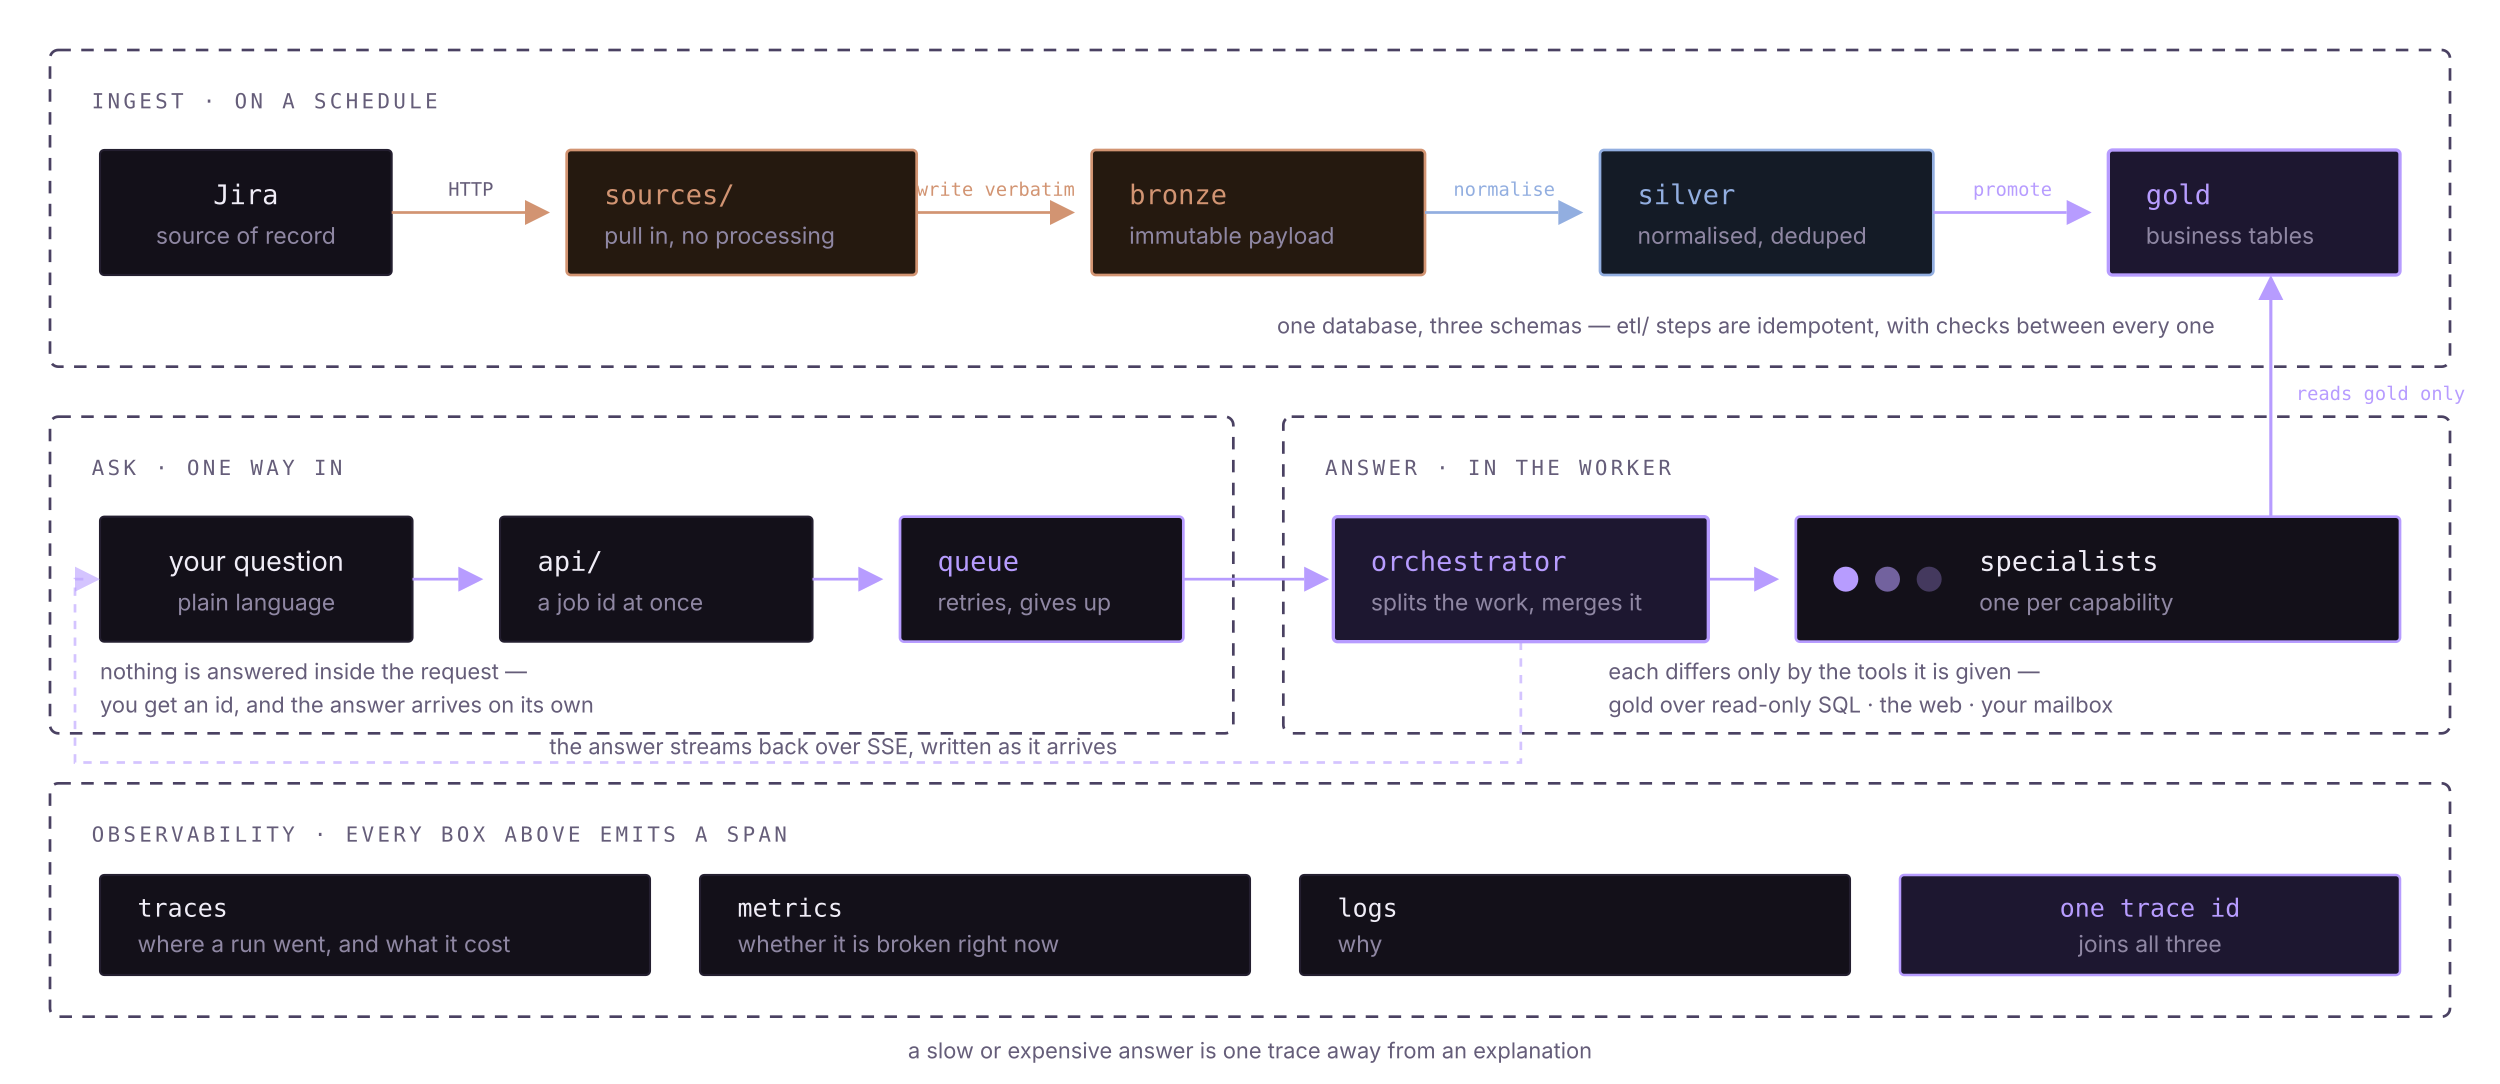
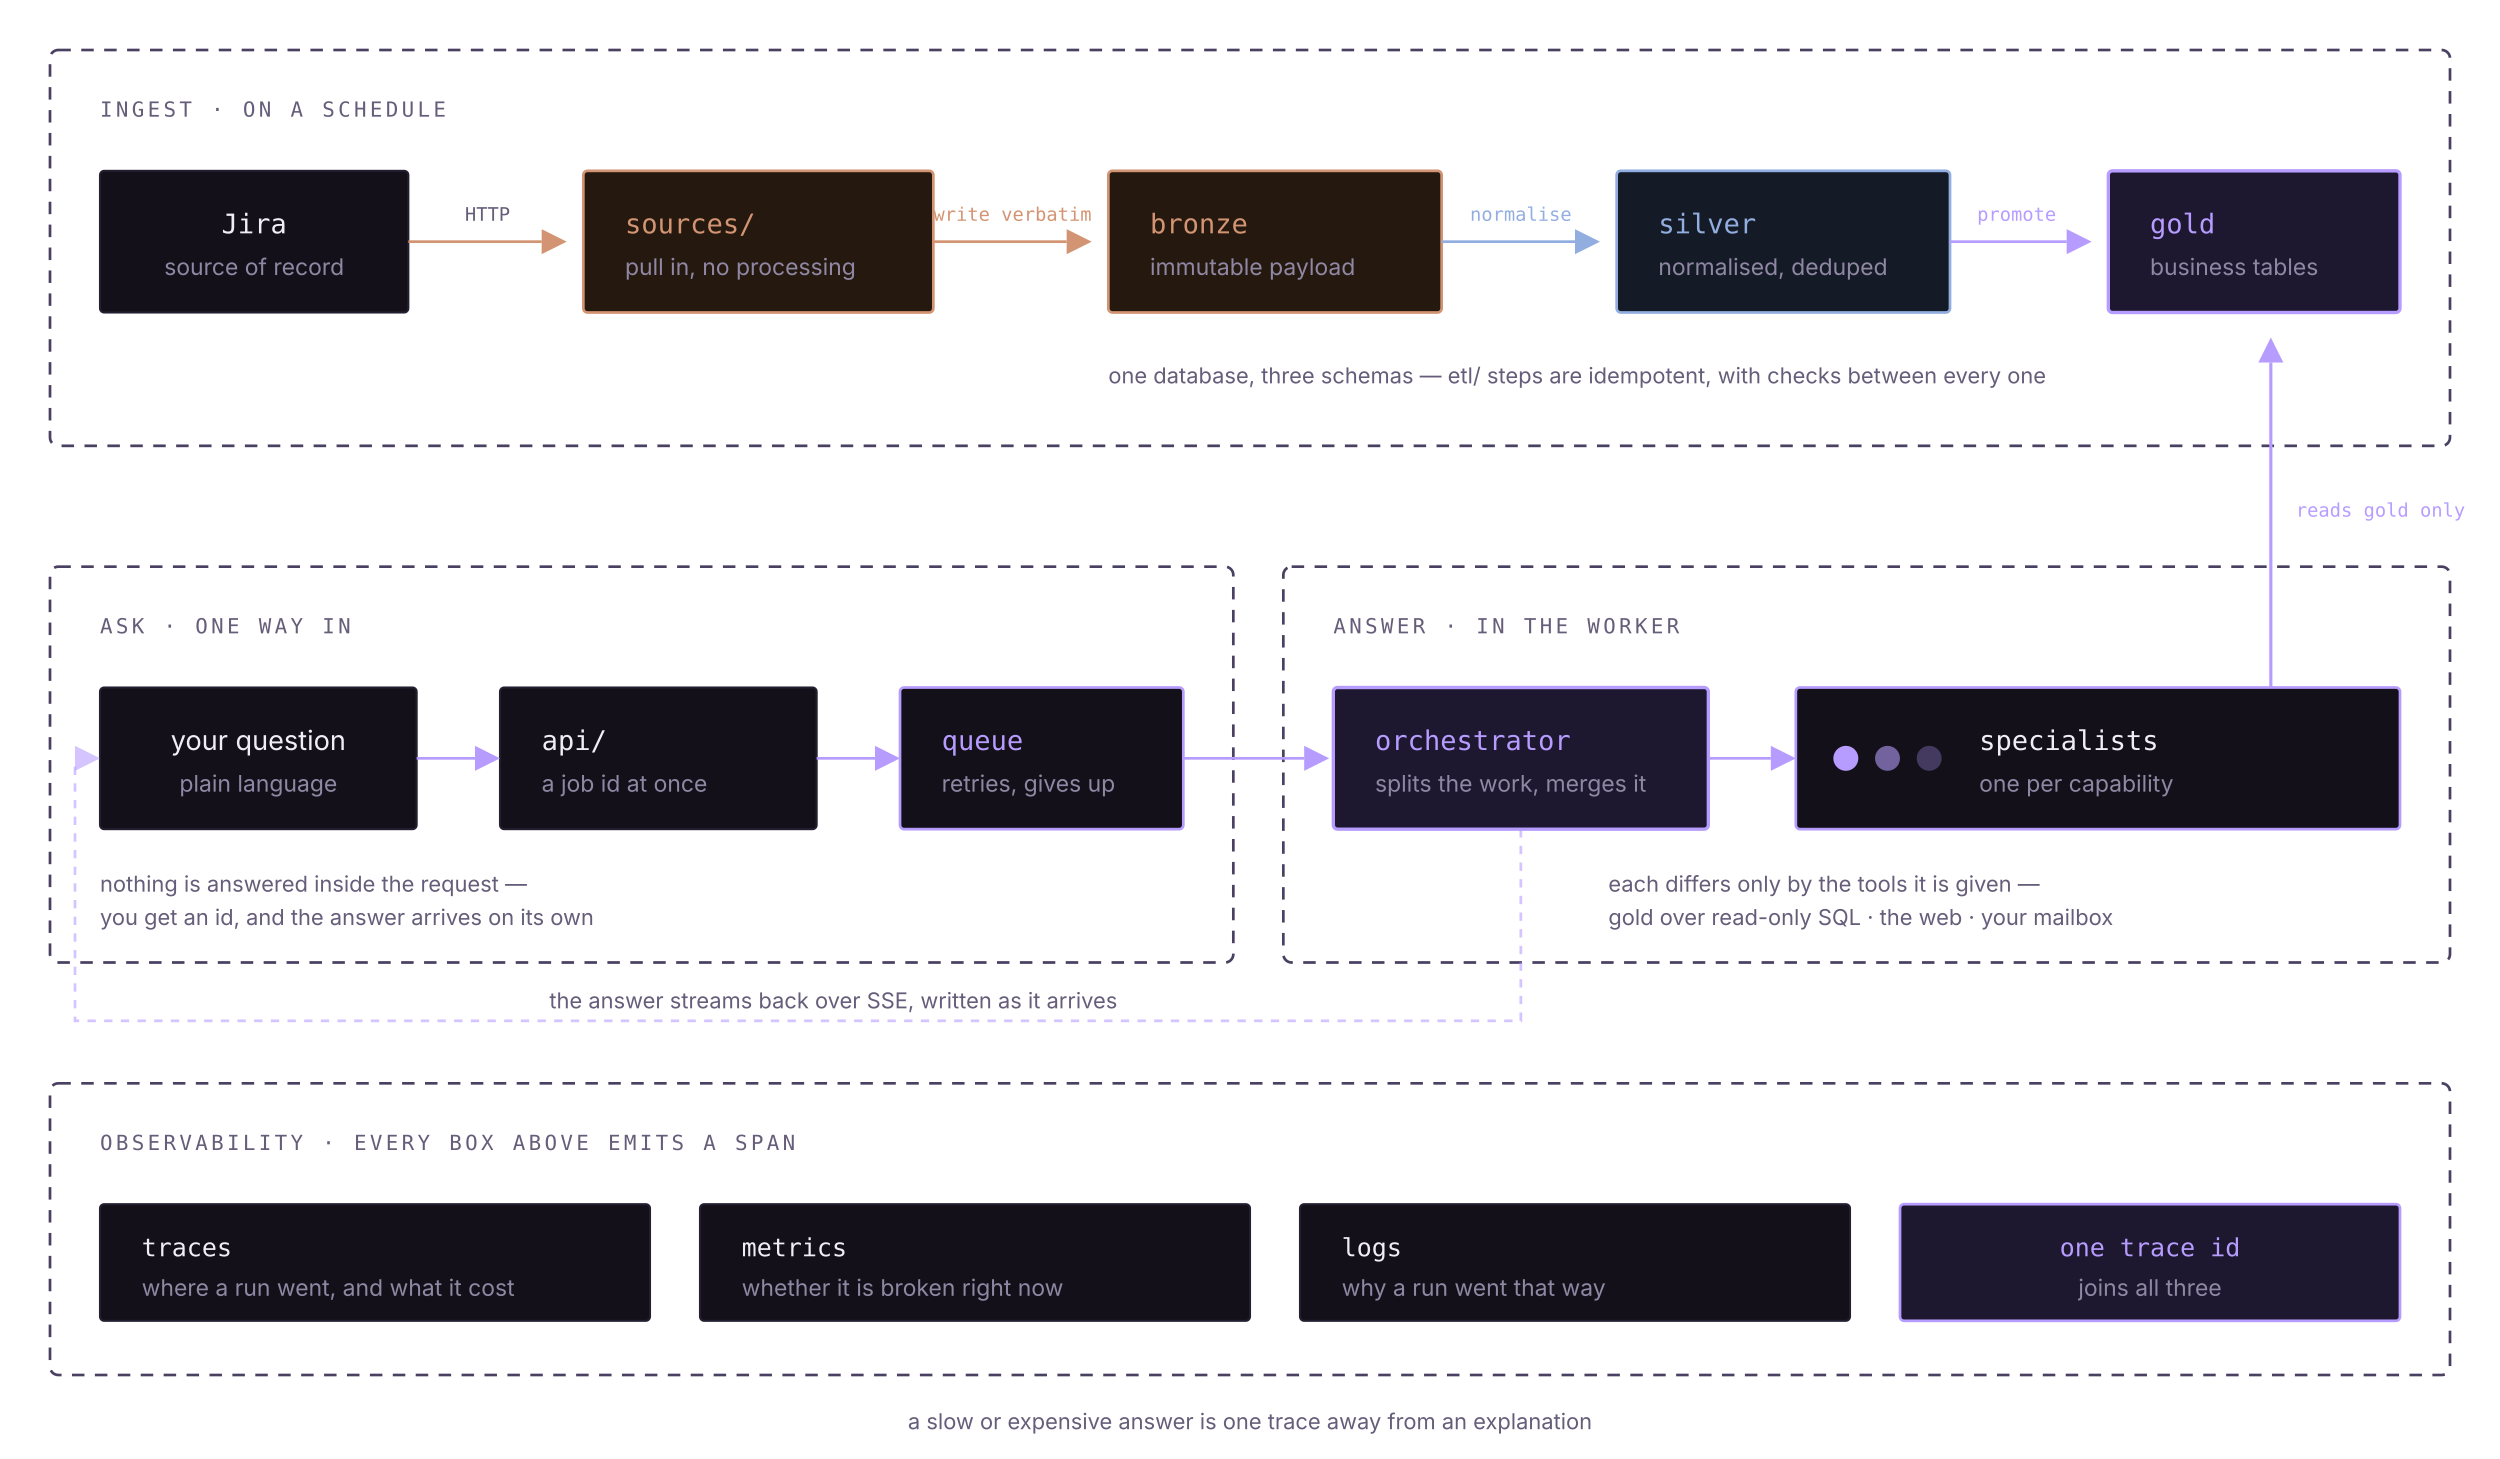
- <svg xmlns="http://www.w3.org/2000/svg" viewBox="0 0 1200 520" width="1200" height="520" role="img" aria-label="Mycel end to end: a scheduler pulls Jira through the sources layer into bronze, which etl normalises to silver and promotes to gold. A question posted to the api returns a job id and goes on a queue; a worker pulls it, and an orchestrator delegates to whichever specialist agents can answer, reading gold only. The answer streams back over SSE. Every box emits a span, and traces, metrics and logs share one trace id.">
+ <svg xmlns="http://www.w3.org/2000/svg" viewBox="0 0 1200 700" width="1200" height="700" role="img" aria-label="Mycel end to end: a scheduler pulls Jira through the sources layer into bronze, which etl normalises to silver and promotes to gold. A question posted to the api returns a job id and goes on a queue; a worker pulls it, and an orchestrator delegates to whichever specialist agents can answer, reading gold only. The answer streams back over SSE. Every box emits a span, and traces, metrics and logs share one trace id.">
  <g font-family="ui-sans-serif, system-ui, -apple-system, sans-serif">
-     <rect x="24" y="24" width="1152" height="152" rx="4" fill="none" stroke="#4a4162" stroke-width="1.3" stroke-dasharray="6 5" />
-     <text x="44" y="52" font-family="ui-monospace, SFMono-Regular, Menlo, monospace" font-size="10" letter-spacing="1.6" fill="#655d79">INGEST · ON A SCHEDULE</text>
-     <rect x="48" y="72" width="140" height="60" rx="2" fill="#131019" stroke="#241f30" />
-     <text x="118" y="98" font-family="ui-monospace, SFMono-Regular, Menlo, monospace" font-size="13" fill="#f0edf7" text-anchor="middle">Jira</text>
-     <text x="118" y="117" font-size="11" fill="#8f87a3" text-anchor="middle">source of record</text>
-     <rect x="272" y="72" width="168" height="60" rx="2" fill="#25190f" stroke="#d29472" stroke-width="1.3" />
-     <text x="290" y="98" font-family="ui-monospace, SFMono-Regular, Menlo, monospace" font-size="13" fill="#d29472">sources/</text>
-     <text x="290" y="117" font-size="11" fill="#8f87a3">pull in, no processing</text>
-     <rect x="524" y="72" width="160" height="60" rx="2" fill="#25190f" stroke="#d29472" stroke-width="1.3" />
-     <text x="542" y="98" font-family="ui-monospace, SFMono-Regular, Menlo, monospace" font-size="13" fill="#d29472">bronze</text>
-     <text x="542" y="117" font-size="11" fill="#8f87a3">immutable payload</text>
-     <rect x="768" y="72" width="160" height="60" rx="2" fill="#141b26" stroke="#92aee0" stroke-width="1.3" />
-     <text x="786" y="98" font-family="ui-monospace, SFMono-Regular, Menlo, monospace" font-size="13" fill="#92aee0">silver</text>
-     <text x="786" y="117" font-size="11" fill="#8f87a3">normalised, deduped</text>
-     <rect x="1012" y="72" width="140" height="60" rx="2" fill="#1d1730" stroke="#b79cff" stroke-width="1.6" />
-     <text x="1030" y="98" font-family="ui-monospace, SFMono-Regular, Menlo, monospace" font-size="13" fill="#b79cff">gold</text>
-     <text x="1030" y="117" font-size="11" fill="#8f87a3">business tables</text>
-     <text x="838" y="160" font-size="10.5" fill="#655d79" text-anchor="middle">one database, three schemas — etl/ steps are idempotent, with checks between every one</text>
-     <rect x="24" y="200" width="568" height="152" rx="4" fill="none" stroke="#4a4162" stroke-width="1.3" stroke-dasharray="6 5" />
-     <text x="44" y="228" font-family="ui-monospace, SFMono-Regular, Menlo, monospace" font-size="10" letter-spacing="1.6" fill="#655d79">ASK · ONE WAY IN</text>
-     <rect x="48" y="248" width="150" height="60" rx="2" fill="#131019" stroke="#241f30" />
-     <text x="123" y="274" font-size="13" fill="#f0edf7" text-anchor="middle">your question</text>
-     <text x="123" y="293" font-size="11" fill="#8f87a3" text-anchor="middle">plain language</text>
-     <rect x="240" y="248" width="150" height="60" rx="2" fill="#131019" stroke="#241f30" />
-     <text x="258" y="274" font-family="ui-monospace, SFMono-Regular, Menlo, monospace" font-size="13" fill="#f0edf7">api/</text>
-     <text x="258" y="293" font-size="11" fill="#8f87a3">a job id at once</text>
-     <rect x="432" y="248" width="136" height="60" rx="2" fill="#131019" stroke="#b79cff" stroke-width="1.3" />
-     <text x="450" y="274" font-family="ui-monospace, SFMono-Regular, Menlo, monospace" font-size="13" fill="#b79cff">queue</text>
-     <text x="450" y="293" font-size="11" fill="#8f87a3">retries, gives up</text>
-     <text x="48" y="326" font-size="10.5" fill="#655d79">nothing is answered inside the request —</text>
-     <text x="48" y="342" font-size="10.5" fill="#655d79">you get an id, and the answer arrives on its own</text>
-     <rect x="616" y="200" width="560" height="152" rx="4" fill="none" stroke="#4a4162" stroke-width="1.3" stroke-dasharray="6 5" />
-     <text x="636" y="228" font-family="ui-monospace, SFMono-Regular, Menlo, monospace" font-size="10" letter-spacing="1.6" fill="#655d79">ANSWER · IN THE WORKER</text>
-     <rect x="640" y="248" width="180" height="60" rx="2" fill="#1d1730" stroke="#b79cff" stroke-width="1.6" />
-     <text x="658" y="274" font-family="ui-monospace, SFMono-Regular, Menlo, monospace" font-size="13" fill="#b79cff">orchestrator</text>
-     <text x="658" y="293" font-size="11" fill="#8f87a3">splits the work, merges it</text>
-     <rect x="862" y="248" width="290" height="60" rx="2" fill="#131019" stroke="#b79cff" stroke-width="1.3" />
+     <rect x="24" y="24" width="1152" height="190" rx="4" fill="none" stroke="#4a4162" stroke-width="1.3" stroke-dasharray="6 5" />
+     <text x="48" y="56" font-family="ui-monospace, SFMono-Regular, Menlo, monospace" font-size="10" letter-spacing="1.6" fill="#655d79">INGEST · ON A SCHEDULE</text>
+     <rect x="48" y="82" width="148" height="68" rx="2" fill="#131019" stroke="#241f30" />
+     <text x="122" y="112" font-family="ui-monospace, SFMono-Regular, Menlo, monospace" font-size="13" fill="#f0edf7" text-anchor="middle">Jira</text>
+     <text x="122" y="132" font-size="11" fill="#8f87a3" text-anchor="middle">source of record</text>
+     <rect x="280" y="82" width="168" height="68" rx="2" fill="#25190f" stroke="#d29472" stroke-width="1.3" />
+     <text x="300" y="112" font-family="ui-monospace, SFMono-Regular, Menlo, monospace" font-size="13" fill="#d29472">sources/</text>
+     <text x="300" y="132" font-size="11" fill="#8f87a3">pull in, no processing</text>
+     <rect x="532" y="82" width="160" height="68" rx="2" fill="#25190f" stroke="#d29472" stroke-width="1.3" />
+     <text x="552" y="112" font-family="ui-monospace, SFMono-Regular, Menlo, monospace" font-size="13" fill="#d29472">bronze</text>
+     <text x="552" y="132" font-size="11" fill="#8f87a3">immutable payload</text>
+     <rect x="776" y="82" width="160" height="68" rx="2" fill="#141b26" stroke="#92aee0" stroke-width="1.3" />
+     <text x="796" y="112" font-family="ui-monospace, SFMono-Regular, Menlo, monospace" font-size="13" fill="#92aee0">silver</text>
+     <text x="796" y="132" font-size="11" fill="#8f87a3">normalised, deduped</text>
+     <rect x="1012" y="82" width="140" height="68" rx="2" fill="#1d1730" stroke="#b79cff" stroke-width="1.6" />
+     <text x="1032" y="112" font-family="ui-monospace, SFMono-Regular, Menlo, monospace" font-size="13" fill="#b79cff">gold</text>
+     <text x="1032" y="132" font-size="11" fill="#8f87a3">business tables</text>
+     <text x="532" y="184" font-size="10.5" fill="#655d79">one database, three schemas — etl/ steps are idempotent, with checks between every one</text>
+     <rect x="24" y="272" width="568" height="190" rx="4" fill="none" stroke="#4a4162" stroke-width="1.3" stroke-dasharray="6 5" />
+     <text x="48" y="304" font-family="ui-monospace, SFMono-Regular, Menlo, monospace" font-size="10" letter-spacing="1.6" fill="#655d79">ASK · ONE WAY IN</text>
+     <rect x="48" y="330" width="152" height="68" rx="2" fill="#131019" stroke="#241f30" />
+     <text x="124" y="360" font-size="13" fill="#f0edf7" text-anchor="middle">your question</text>
+     <text x="124" y="380" font-size="11" fill="#8f87a3" text-anchor="middle">plain language</text>
+     <rect x="240" y="330" width="152" height="68" rx="2" fill="#131019" stroke="#241f30" />
+     <text x="260" y="360" font-family="ui-monospace, SFMono-Regular, Menlo, monospace" font-size="13" fill="#f0edf7">api/</text>
+     <text x="260" y="380" font-size="11" fill="#8f87a3">a job id at once</text>
+     <rect x="432" y="330" width="136" height="68" rx="2" fill="#131019" stroke="#b79cff" stroke-width="1.3" />
+     <text x="452" y="360" font-family="ui-monospace, SFMono-Regular, Menlo, monospace" font-size="13" fill="#b79cff">queue</text>
+     <text x="452" y="380" font-size="11" fill="#8f87a3">retries, gives up</text>
+     <text x="48" y="428" font-size="10.5" fill="#655d79">nothing is answered inside the request —</text>
+     <text x="48" y="444" font-size="10.5" fill="#655d79">you get an id, and the answer arrives on its own</text>
+     <rect x="616" y="272" width="560" height="190" rx="4" fill="none" stroke="#4a4162" stroke-width="1.3" stroke-dasharray="6 5" />
+     <text x="640" y="304" font-family="ui-monospace, SFMono-Regular, Menlo, monospace" font-size="10" letter-spacing="1.6" fill="#655d79">ANSWER · IN THE WORKER</text>
+     <rect x="640" y="330" width="180" height="68" rx="2" fill="#1d1730" stroke="#b79cff" stroke-width="1.6" />
+     <text x="660" y="360" font-family="ui-monospace, SFMono-Regular, Menlo, monospace" font-size="13" fill="#b79cff">orchestrator</text>
+     <text x="660" y="380" font-size="11" fill="#8f87a3">splits the work, merges it</text>
+     <rect x="862" y="330" width="290" height="68" rx="2" fill="#131019" stroke="#b79cff" stroke-width="1.3" />
    <g fill="#b79cff">
-       <circle cx="886" cy="278" r="6" />
-       <circle cx="906" cy="278" r="6" opacity="0.58" />
-       <circle cx="926" cy="278" r="6" opacity="0.3" />
+       <circle cx="886" cy="364" r="6" />
+       <circle cx="906" cy="364" r="6" opacity="0.58" />
+       <circle cx="926" cy="364" r="6" opacity="0.3" />
    </g>
-     <text x="950" y="274" font-family="ui-monospace, SFMono-Regular, Menlo, monospace" font-size="13" fill="#f0edf7">specialists</text>
-     <text x="950" y="293" font-size="11" fill="#8f87a3">one per capability</text>
-     <text x="772" y="326" font-size="10.5" fill="#655d79">each differs only by the tools it is given —</text>
-     <text x="772" y="342" font-size="10.5" fill="#655d79">gold over read-only SQL · the web · your mailbox</text>
-     <rect x="24" y="376" width="1152" height="112" rx="4" fill="none" stroke="#4a4162" stroke-width="1.3" stroke-dasharray="6 5" />
-     <text x="44" y="404" font-family="ui-monospace, SFMono-Regular, Menlo, monospace" font-size="10" letter-spacing="1.6" fill="#655d79">OBSERVABILITY · EVERY BOX ABOVE EMITS A SPAN</text>
-     <rect x="48" y="420" width="264" height="48" rx="2" fill="#131019" stroke="#241f30" />
-     <text x="66" y="440" font-family="ui-monospace, SFMono-Regular, Menlo, monospace" font-size="12" fill="#f0edf7">traces</text>
-     <text x="66" y="457" font-size="11" fill="#8f87a3">where a run went, and what it cost</text>
-     <rect x="336" y="420" width="264" height="48" rx="2" fill="#131019" stroke="#241f30" />
-     <text x="354" y="440" font-family="ui-monospace, SFMono-Regular, Menlo, monospace" font-size="12" fill="#f0edf7">metrics</text>
-     <text x="354" y="457" font-size="11" fill="#8f87a3">whether it is broken right now</text>
-     <rect x="624" y="420" width="264" height="48" rx="2" fill="#131019" stroke="#241f30" />
-     <text x="642" y="440" font-family="ui-monospace, SFMono-Regular, Menlo, monospace" font-size="12" fill="#f0edf7">logs</text>
-     <text x="642" y="457" font-size="11" fill="#8f87a3">why</text>
-     <rect x="912" y="420" width="240" height="48" rx="2" fill="#1d1730" stroke="#b79cff" stroke-width="1.2" />
-     <text x="1032" y="440" font-family="ui-monospace, SFMono-Regular, Menlo, monospace" font-size="12" fill="#b79cff" text-anchor="middle">one trace id</text>
-     <text x="1032" y="457" font-size="11" fill="#8f87a3" text-anchor="middle">joins all three</text>
+     <text x="950" y="360" font-family="ui-monospace, SFMono-Regular, Menlo, monospace" font-size="13" fill="#f0edf7">specialists</text>
+     <text x="950" y="380" font-size="11" fill="#8f87a3">one per capability</text>
+     <text x="772" y="428" font-size="10.5" fill="#655d79">each differs only by the tools it is given —</text>
+     <text x="772" y="444" font-size="10.5" fill="#655d79">gold over read-only SQL · the web · your mailbox</text>
+     <rect x="24" y="520" width="1152" height="140" rx="4" fill="none" stroke="#4a4162" stroke-width="1.3" stroke-dasharray="6 5" />
+     <text x="48" y="552" font-family="ui-monospace, SFMono-Regular, Menlo, monospace" font-size="10" letter-spacing="1.6" fill="#655d79">OBSERVABILITY · EVERY BOX ABOVE EMITS A SPAN</text>
+     <rect x="48" y="578" width="264" height="56" rx="2" fill="#131019" stroke="#241f30" />
+     <text x="68" y="603" font-family="ui-monospace, SFMono-Regular, Menlo, monospace" font-size="12" fill="#f0edf7">traces</text>
+     <text x="68" y="622" font-size="11" fill="#8f87a3">where a run went, and what it cost</text>
+     <rect x="336" y="578" width="264" height="56" rx="2" fill="#131019" stroke="#241f30" />
+     <text x="356" y="603" font-family="ui-monospace, SFMono-Regular, Menlo, monospace" font-size="12" fill="#f0edf7">metrics</text>
+     <text x="356" y="622" font-size="11" fill="#8f87a3">whether it is broken right now</text>
+     <rect x="624" y="578" width="264" height="56" rx="2" fill="#131019" stroke="#241f30" />
+     <text x="644" y="603" font-family="ui-monospace, SFMono-Regular, Menlo, monospace" font-size="12" fill="#f0edf7">logs</text>
+     <text x="644" y="622" font-size="11" fill="#8f87a3">why a run went that way</text>
+     <rect x="912" y="578" width="240" height="56" rx="2" fill="#1d1730" stroke="#b79cff" stroke-width="1.3" />
+     <text x="1032" y="603" font-family="ui-monospace, SFMono-Regular, Menlo, monospace" font-size="12" fill="#b79cff" text-anchor="middle">one trace id</text>
+     <text x="1032" y="622" font-size="11" fill="#8f87a3" text-anchor="middle">joins all three</text>
    <g fill="none" stroke="#d29472" stroke-width="1.3">
-       <path d="M188 102H252" />
-       <path d="M440 102H504" />
+       <path d="M196 116H260" />
+       <path d="M448 116H512" />
    </g>
    <g fill="#d29472">
-       <path d="M252 96 264 102 252 108z" />
-       <path d="M504 96 516 102 504 108z" />
+       <path d="M260 110 272 116 260 122z" />
+       <path d="M512 110 524 116 512 122z" />
    </g>
-     <path d="M684 102H748" fill="none" stroke="#92aee0" stroke-width="1.3" />
-     <path d="M748 96 760 102 748 108z" fill="#92aee0" />
-     <path d="M928 102H992" fill="none" stroke="#b79cff" stroke-width="1.3" />
-     <path d="M992 96 1004 102 992 108z" fill="#b79cff" />
+     <path d="M692 116H756" fill="none" stroke="#92aee0" stroke-width="1.3" />
+     <path d="M756 110 768 116 756 122z" fill="#92aee0" />
+     <path d="M936 116H992" fill="none" stroke="#b79cff" stroke-width="1.3" />
+     <path d="M992 110 1004 116 992 122z" fill="#b79cff" />
    <g font-family="ui-monospace, SFMono-Regular, Menlo, monospace" font-size="9" text-anchor="middle">
-       <text x="226" y="94" fill="#655d79">HTTP</text>
-       <text x="478" y="94" fill="#d29472">write verbatim</text>
-       <text x="722" y="94" fill="#92aee0">normalise</text>
-       <text x="966" y="94" fill="#b79cff">promote</text>
+       <text x="234" y="106" fill="#655d79">HTTP</text>
+       <text x="486" y="106" fill="#d29472">write verbatim</text>
+       <text x="730" y="106" fill="#92aee0">normalise</text>
+       <text x="968" y="106" fill="#b79cff">promote</text>
    </g>
    <g fill="none" stroke="#b79cff" stroke-width="1.3">
-       <path d="M198 278H220" />
-       <path d="M390 278H412" />
-       <path d="M568 278H626" />
-       <path d="M820 278H842" />
+       <path d="M200 364H228" />
+       <path d="M392 364H420" />
+       <path d="M568 364H626" />
+       <path d="M820 364H850" />
    </g>
    <g fill="#b79cff">
-       <path d="M220 272 232 278 220 284z" />
-       <path d="M412 272 424 278 412 284z" />
-       <path d="M626 272 638 278 626 284z" />
-       <path d="M842 272 854 278 842 284z" />
+       <path d="M228 358 240 364 228 370z" />
+       <path d="M420 358 432 364 420 370z" />
+       <path d="M626 358 638 364 626 370z" />
+       <path d="M850 358 862 364 850 370z" />
    </g>
-     <path d="M1090 248V144" fill="none" stroke="#b79cff" stroke-width="1.5" />
-     <path d="M1084 144 1090 132 1096 144z" fill="#b79cff" />
-     <text x="1102" y="192" font-family="ui-monospace, SFMono-Regular, Menlo, monospace" font-size="9" fill="#b79cff">reads gold only</text>
+     <path d="M1090 330V174" fill="none" stroke="#b79cff" stroke-width="1.5" />
+     <path d="M1084 174 1090 162 1096 174z" fill="#b79cff" />
+     <text x="1102" y="248" font-family="ui-monospace, SFMono-Regular, Menlo, monospace" font-size="9" fill="#b79cff">reads gold only</text>
    <g fill="none" stroke="#b79cff" stroke-width="1.3" stroke-dasharray="4 4" opacity="0.6">
-       <path d="M730 308V366H36V278H42" />
+       <path d="M730 398V490H36V364" />
    </g>
-     <path d="M36 272 48 278 36 284z" fill="#b79cff" opacity="0.6" />
-     <text x="400" y="362" font-size="10.5" fill="#655d79" text-anchor="middle">the answer streams back over SSE, written as it arrives</text>
-     <text x="600" y="508" font-size="10.5" fill="#655d79" text-anchor="middle">a slow or expensive answer is one trace away from an explanation</text>
+     <path d="M36 358 48 364 36 370z" fill="#b79cff" opacity="0.6" />
+     <text x="400" y="484" font-size="10.5" fill="#655d79" text-anchor="middle">the answer streams back over SSE, written as it arrives</text>
+     <text x="600" y="686" font-size="10.5" fill="#655d79" text-anchor="middle">a slow or expensive answer is one trace away from an explanation</text>
  </g>
</svg>
